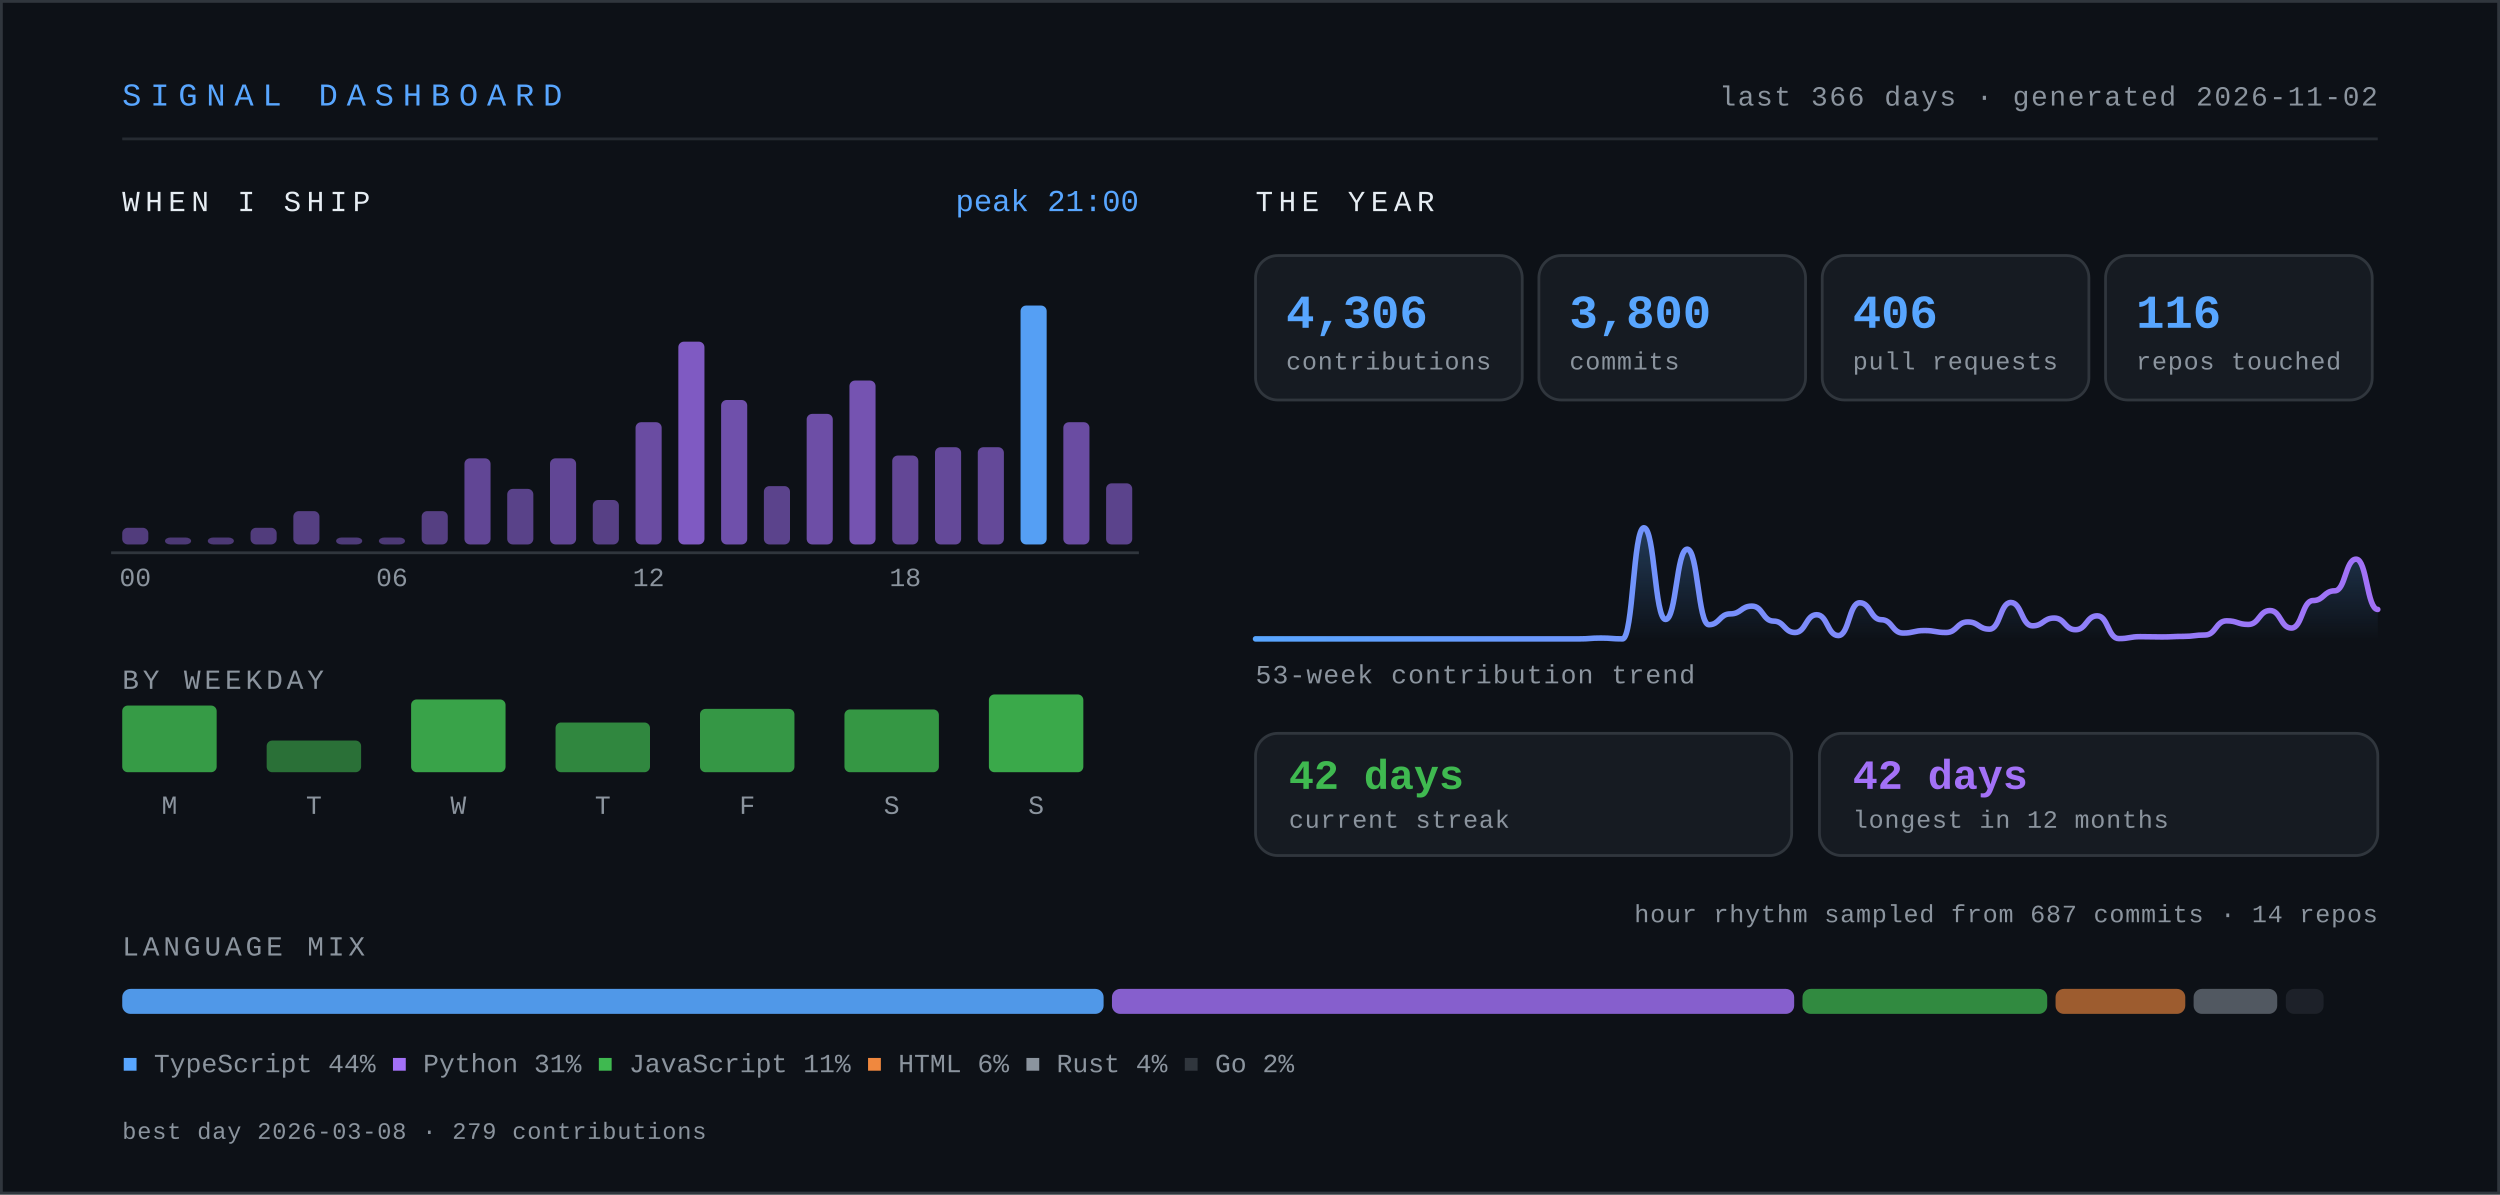
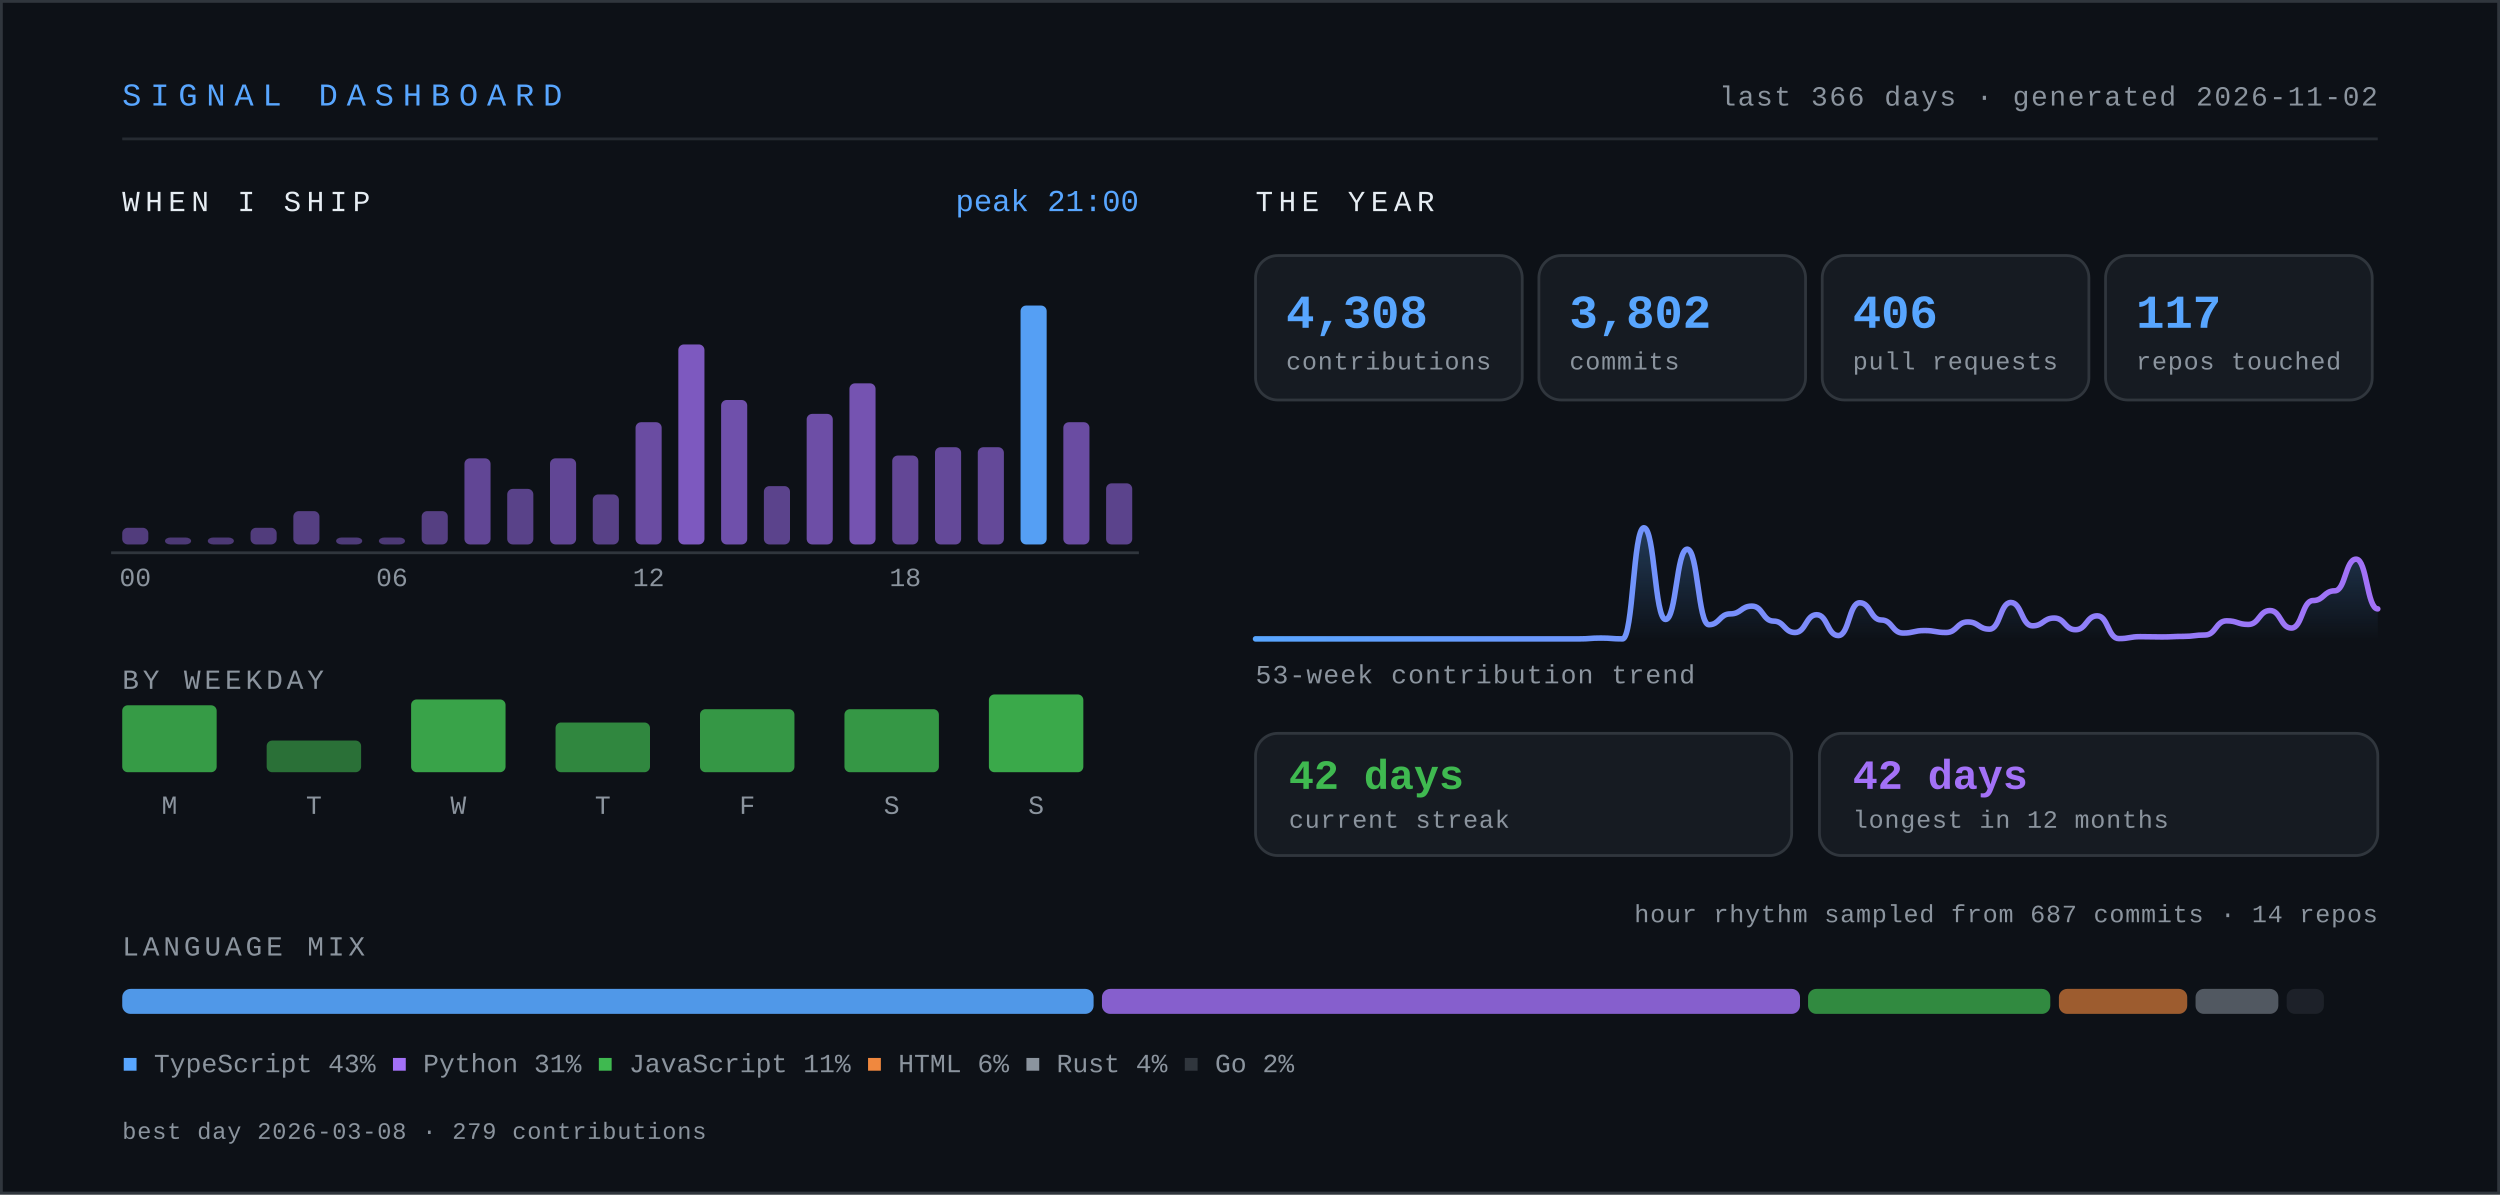
- <svg xmlns="http://www.w3.org/2000/svg" width="900" height="430" viewBox="0 0 900 430" role="img" aria-label="Signal dashboard for knarayanareddy: 4,306 contributions, 3,800 commits, 406 pull requests, 42-day current streak.">
+ <svg xmlns="http://www.w3.org/2000/svg" width="900" height="430" viewBox="0 0 900 430" role="img" aria-label="Signal dashboard for knarayanareddy: 4,308 contributions, 3,802 commits, 406 pull requests, 42-day current streak.">
  <defs>
    <linearGradient id="line" x1="0" y1="0" x2="1" y2="0">
      <stop offset="0%" stop-color="#58a6ff" />
      <stop offset="100%" stop-color="#a371f7" />
    </linearGradient>
    <linearGradient id="area" x1="0" y1="0" x2="0" y2="1">
      <stop offset="0%" stop-color="#58a6ff" stop-opacity="0.28" />
      <stop offset="100%" stop-color="#58a6ff" stop-opacity="0" />
    </linearGradient>
    <style>
      .mono { font-family: ui-monospace, SFMono-Regular, "SF Mono", Menlo, Consolas, "Liberation Mono", monospace; }
      .sans { font-family: -apple-system, BlinkMacSystemFont, "Segoe UI", Inter, Helvetica, Arial, sans-serif; }
      /* base state is the finished state, so static renderers show everything */
      .bar { transform-box: fill-box; transform-origin: center bottom; animation: rise .9s cubic-bezier(.22,1,.36,1) both; }
      .fade { animation: fade .9s ease-out both; }
      .draw { stroke-dasharray: 4000; stroke-dashoffset: 0; animation: draw 2.2s ease-out both; }
      @keyframes rise { from { transform: scaleY(0); } to { transform: scaleY(1); } }
      @keyframes fade { from { opacity: 0; } to { opacity: 1; } }
      @keyframes draw { from { stroke-dashoffset: 4000; } to { stroke-dashoffset: 0; } }
      .static { display: none; }
      .hcol { transform-box: fill-box; transform-origin: center bottom; transition: transform .18s cubic-bezier(.22,1,.36,1); }
      .hcol:hover, .hcol:focus-within { transform: scaleY(1.06) translateY(-2px); }
      .hit { cursor: pointer; outline: none; }
      .hit:focus { stroke: #58a6ff; stroke-width: 1.5; rx: 3; }
      @media (prefers-reduced-motion: reduce) {
        .bar, .fade, .draw { animation: none; }
        .draw { stroke-dashoffset: 0; }
        .hcol { transition: none; }
        .hcol:hover, .hcol:focus-within { transform: none; }
      }
    </style>
  </defs>
  <rect x="0" y="0" width="900" height="430" fill="#0d1117" />
  <rect x="0.5" y="0.5" width="899" height="429" fill="none" stroke="#30363d" stroke-width="1" />
  <text class="mono" x="44" y="38" font-size="11.5" letter-spacing="3.2" fill="#58a6ff">SIGNAL DASHBOARD</text>
  <text class="mono" x="856" y="38" font-size="10" letter-spacing="0.6" fill="#8b949e" text-anchor="end">last 366 days · generated 2026-11-02</text>
  <line x1="44" y1="50" x2="856" y2="50" stroke="#30363d" stroke-width="1" opacity="0.7" />
  <text class="mono" x="44" y="76" font-size="10.5" letter-spacing="2" fill="#e6edf3">WHEN I SHIP</text>
  <g class="hcol">
    <rect class="bar" style="animation-delay:0.00s" x="44.0" y="190.0" width="9.4" height="6.0" rx="2" fill="#a371f7" opacity="0.45" />
    <rect class="hit" x="41.0" y="104" width="15.4" height="110" fill="transparent" tabindex="0" role="img" aria-label="00:00, 6 commits" />
  </g>
  <g class="hcol">
    <rect class="bar" style="animation-delay:0.03s" x="59.4" y="193.5" width="9.4" height="2.5" rx="2" fill="#a371f7" opacity="0.42" />
    <rect class="hit" x="56.4" y="104" width="15.4" height="110" fill="transparent" tabindex="0" role="img" aria-label="01:00, 0 commits" />
  </g>
  <g class="hcol">
    <rect class="bar" style="animation-delay:0.06s" x="74.8" y="193.5" width="9.4" height="2.5" rx="2" fill="#a371f7" opacity="0.42" />
    <rect class="hit" x="71.8" y="104" width="15.4" height="110" fill="transparent" tabindex="0" role="img" aria-label="02:00, 0 commits" />
  </g>
  <g class="hcol">
    <rect class="bar" style="animation-delay:0.08s" x="90.2" y="190.0" width="9.4" height="6.0" rx="2" fill="#a371f7" opacity="0.45" />
    <rect class="hit" x="87.2" y="104" width="15.4" height="110" fill="transparent" tabindex="0" role="img" aria-label="03:00, 6 commits" />
  </g>
  <g class="hcol">
    <rect class="bar" style="animation-delay:0.11s" x="105.6" y="184.0" width="9.4" height="12.0" rx="2" fill="#a371f7" opacity="0.48" />
    <rect class="hit" x="102.6" y="104" width="15.4" height="110" fill="transparent" tabindex="0" role="img" aria-label="04:00, 12 commits" />
  </g>
  <g class="hcol">
    <rect class="bar" style="animation-delay:0.14s" x="121.0" y="193.5" width="9.4" height="2.5" rx="2" fill="#a371f7" opacity="0.43" />
    <rect class="hit" x="118.0" y="104" width="15.4" height="110" fill="transparent" tabindex="0" role="img" aria-label="05:00, 2 commits" />
  </g>
  <g class="hcol">
    <rect class="bar" style="animation-delay:0.17s" x="136.4" y="193.5" width="9.4" height="2.5" rx="2" fill="#a371f7" opacity="0.42" />
    <rect class="hit" x="133.4" y="104" width="15.4" height="110" fill="transparent" tabindex="0" role="img" aria-label="06:00, 1 commits" />
  </g>
  <g class="hcol">
    <rect class="bar" style="animation-delay:0.20s" x="151.8" y="184.0" width="9.4" height="12.0" rx="2" fill="#a371f7" opacity="0.48" />
    <rect class="hit" x="148.8" y="104" width="15.4" height="110" fill="transparent" tabindex="0" role="img" aria-label="07:00, 12 commits" />
  </g>
  <g class="hcol">
    <rect class="bar" style="animation-delay:0.22s" x="167.2" y="165.0" width="9.4" height="31.0" rx="2" fill="#a371f7" opacity="0.56" />
    <rect class="hit" x="164.2" y="104" width="15.4" height="110" fill="transparent" tabindex="0" role="img" aria-label="08:00, 31 commits" />
  </g>
  <g class="hcol">
    <rect class="bar" style="animation-delay:0.25s" x="182.6" y="176.0" width="9.4" height="20.0" rx="2" fill="#a371f7" opacity="0.51" />
    <rect class="hit" x="179.6" y="104" width="15.4" height="110" fill="transparent" tabindex="0" role="img" aria-label="09:00, 20 commits" />
  </g>
  <g class="hcol">
    <rect class="bar" style="animation-delay:0.28s" x="198.0" y="165.0" width="9.4" height="31.0" rx="2" fill="#a371f7" opacity="0.56" />
    <rect class="hit" x="195.0" y="104" width="15.4" height="110" fill="transparent" tabindex="0" role="img" aria-label="10:00, 31 commits" />
  </g>
  <g class="hcol">
-     <rect class="bar" style="animation-delay:0.31s" x="213.4" y="180.0" width="9.4" height="16.0" rx="2" fill="#a371f7" opacity="0.49" />
-     <rect class="hit" x="210.4" y="104" width="15.4" height="110" fill="transparent" tabindex="0" role="img" aria-label="11:00, 16 commits" />
+     <rect class="bar" style="animation-delay:0.31s" x="213.4" y="178.0" width="9.4" height="18.0" rx="2" fill="#a371f7" opacity="0.50" />
+     <rect class="hit" x="210.4" y="104" width="15.4" height="110" fill="transparent" tabindex="0" role="img" aria-label="11:00, 18 commits" />
  </g>
  <g class="hcol">
    <rect class="bar" style="animation-delay:0.34s" x="228.8" y="152.0" width="9.4" height="44.0" rx="2" fill="#a371f7" opacity="0.62" />
    <rect class="hit" x="225.8" y="104" width="15.4" height="110" fill="transparent" tabindex="0" role="img" aria-label="12:00, 44 commits" />
  </g>
  <g class="hcol">
-     <rect class="bar" style="animation-delay:0.36s" x="244.2" y="123.0" width="9.4" height="73.0" rx="2" fill="#a371f7" opacity="0.76" />
-     <rect class="hit" x="241.2" y="104" width="15.4" height="110" fill="transparent" tabindex="0" role="img" aria-label="13:00, 73 commits" />
+     <rect class="bar" style="animation-delay:0.36s" x="244.2" y="124.0" width="9.4" height="72.0" rx="2" fill="#a371f7" opacity="0.75" />
+     <rect class="hit" x="241.2" y="104" width="15.4" height="110" fill="transparent" tabindex="0" role="img" aria-label="13:00, 72 commits" />
  </g>
  <g class="hcol">
    <rect class="bar" style="animation-delay:0.39s" x="259.6" y="144.0" width="9.4" height="52.0" rx="2" fill="#a371f7" opacity="0.66" />
    <rect class="hit" x="256.6" y="104" width="15.4" height="110" fill="transparent" tabindex="0" role="img" aria-label="14:00, 52 commits" />
  </g>
  <g class="hcol">
    <rect class="bar" style="animation-delay:0.42s" x="275.0" y="175.0" width="9.4" height="21.0" rx="2" fill="#a371f7" opacity="0.52" />
    <rect class="hit" x="272.0" y="104" width="15.4" height="110" fill="transparent" tabindex="0" role="img" aria-label="15:00, 21 commits" />
  </g>
  <g class="hcol">
    <rect class="bar" style="animation-delay:0.45s" x="290.4" y="149.0" width="9.4" height="47.0" rx="2" fill="#a371f7" opacity="0.64" />
    <rect class="hit" x="287.4" y="104" width="15.4" height="110" fill="transparent" tabindex="0" role="img" aria-label="16:00, 47 commits" />
  </g>
  <g class="hcol">
-     <rect class="bar" style="animation-delay:0.48s" x="305.8" y="137.0" width="9.4" height="59.0" rx="2" fill="#a371f7" opacity="0.69" />
-     <rect class="hit" x="302.8" y="104" width="15.4" height="110" fill="transparent" tabindex="0" role="img" aria-label="17:00, 59 commits" />
+     <rect class="bar" style="animation-delay:0.48s" x="305.8" y="138.0" width="9.4" height="58.0" rx="2" fill="#a371f7" opacity="0.69" />
+     <rect class="hit" x="302.8" y="104" width="15.4" height="110" fill="transparent" tabindex="0" role="img" aria-label="17:00, 58 commits" />
  </g>
  <g class="hcol">
    <rect class="bar" style="animation-delay:0.50s" x="321.2" y="164.0" width="9.4" height="32.0" rx="2" fill="#a371f7" opacity="0.57" />
    <rect class="hit" x="318.2" y="104" width="15.4" height="110" fill="transparent" tabindex="0" role="img" aria-label="18:00, 32 commits" />
  </g>
  <g class="hcol">
    <rect class="bar" style="animation-delay:0.53s" x="336.6" y="161.0" width="9.4" height="35.0" rx="2" fill="#a371f7" opacity="0.58" />
    <rect class="hit" x="333.6" y="104" width="15.4" height="110" fill="transparent" tabindex="0" role="img" aria-label="19:00, 35 commits" />
  </g>
  <g class="hcol">
    <rect class="bar" style="animation-delay:0.56s" x="352.0" y="161.0" width="9.4" height="35.0" rx="2" fill="#a371f7" opacity="0.58" />
    <rect class="hit" x="349.0" y="104" width="15.4" height="110" fill="transparent" tabindex="0" role="img" aria-label="20:00, 35 commits" />
  </g>
  <g class="hcol">
    <rect class="bar" style="animation-delay:0.59s" x="367.4" y="110.0" width="9.4" height="86.0" rx="2" fill="#58a6ff" opacity="0.95" />
    <rect class="hit" x="364.4" y="104" width="15.4" height="110" fill="transparent" tabindex="0" role="img" aria-label="21:00, 86 commits" />
  </g>
  <g class="hcol">
    <rect class="bar" style="animation-delay:0.62s" x="382.8" y="152.0" width="9.4" height="44.0" rx="2" fill="#a371f7" opacity="0.62" />
    <rect class="hit" x="379.8" y="104" width="15.4" height="110" fill="transparent" tabindex="0" role="img" aria-label="22:00, 44 commits" />
  </g>
  <g class="hcol">
    <rect class="bar" style="animation-delay:0.64s" x="398.2" y="174.0" width="9.4" height="22.0" rx="2" fill="#a371f7" opacity="0.52" />
    <rect class="hit" x="395.2" y="104" width="15.4" height="110" fill="transparent" tabindex="0" role="img" aria-label="23:00, 22 commits" />
  </g>
  <text class="mono" x="48.7" y="211" font-size="9.5" fill="#8b949e" text-anchor="middle">00</text>
  <text class="mono" x="141.1" y="211" font-size="9.5" fill="#8b949e" text-anchor="middle">06</text>
  <text class="mono" x="233.5" y="211" font-size="9.5" fill="#8b949e" text-anchor="middle">12</text>
  <text class="mono" x="325.9" y="211" font-size="9.5" fill="#8b949e" text-anchor="middle">18</text>
  <line x1="40" y1="199" x2="410" y2="199" stroke="#30363d" stroke-width="1" />
  <text class="mono" x="410" y="76" font-size="11" fill="#58a6ff" text-anchor="end">peak 21:00</text>
  <text class="mono" x="44" y="248" font-size="10" letter-spacing="1.4" fill="#8b949e">BY WEEKDAY</text>
  <g class="hcol">
-     <rect class="bar" style="animation-delay:0.50s" x="44" y="254.0" width="34" height="24.0" rx="2" fill="#3fb950" opacity="0.82" />
-     <rect class="hit" x="35" y="238" width="52" height="62" fill="transparent" tabindex="0" role="img" aria-label="Monday, 675 contributions" />
+     <rect class="bar" style="animation-delay:0.50s" x="44" y="253.9" width="34" height="24.1" rx="2" fill="#3fb950" opacity="0.82" />
+     <rect class="hit" x="35" y="238" width="52" height="62" fill="transparent" tabindex="0" role="img" aria-label="Monday, 678 contributions" />
  </g>
  <text class="mono" x="61" y="293" font-size="9.5" fill="#8b949e" text-anchor="middle">M</text>
  <g class="hcol">
    <rect class="bar" style="animation-delay:0.55s" x="96" y="266.6" width="34" height="11.4" rx="2" fill="#3fb950" opacity="0.57" />
-     <rect class="hit" x="87" y="238" width="52" height="62" fill="transparent" tabindex="0" role="img" aria-label="Tuesday, 322 contributions" />
+     <rect class="hit" x="87" y="238" width="52" height="62" fill="transparent" tabindex="0" role="img" aria-label="Tuesday, 321 contributions" />
  </g>
  <text class="mono" x="113" y="293" font-size="9.5" fill="#8b949e" text-anchor="middle">T</text>
  <g class="hcol">
    <rect class="bar" style="animation-delay:0.60s" x="148" y="251.8" width="34" height="26.2" rx="2" fill="#3fb950" opacity="0.87" />
    <rect class="hit" x="139" y="238" width="52" height="62" fill="transparent" tabindex="0" role="img" aria-label="Wednesday, 738 contributions" />
  </g>
  <text class="mono" x="165" y="293" font-size="9.5" fill="#8b949e" text-anchor="middle">W</text>
  <g class="hcol">
    <rect class="bar" style="animation-delay:0.65s" x="200" y="260.1" width="34" height="17.9" rx="2" fill="#3fb950" opacity="0.70" />
    <rect class="hit" x="191" y="238" width="52" height="62" fill="transparent" tabindex="0" role="img" aria-label="Thursday, 505 contributions" />
  </g>
  <text class="mono" x="217" y="293" font-size="9.5" fill="#8b949e" text-anchor="middle">T</text>
  <g class="hcol">
-     <rect class="bar" style="animation-delay:0.70s" x="252" y="255.2" width="34" height="22.8" rx="2" fill="#3fb950" opacity="0.80" />
-     <rect class="hit" x="243" y="238" width="52" height="62" fill="transparent" tabindex="0" role="img" aria-label="Friday, 641 contributions" />
+     <rect class="bar" style="animation-delay:0.70s" x="252" y="255.3" width="34" height="22.7" rx="2" fill="#3fb950" opacity="0.80" />
+     <rect class="hit" x="243" y="238" width="52" height="62" fill="transparent" tabindex="0" role="img" aria-label="Friday, 640 contributions" />
  </g>
  <text class="mono" x="269" y="293" font-size="9.5" fill="#8b949e" text-anchor="middle">F</text>
  <g class="hcol">
-     <rect class="bar" style="animation-delay:0.75s" x="304" y="255.4" width="34" height="22.6" rx="2" fill="#3fb950" opacity="0.79" />
-     <rect class="hit" x="295" y="238" width="52" height="62" fill="transparent" tabindex="0" role="img" aria-label="Saturday, 637 contributions" />
+     <rect class="bar" style="animation-delay:0.75s" x="304" y="255.3" width="34" height="22.7" rx="2" fill="#3fb950" opacity="0.80" />
+     <rect class="hit" x="295" y="238" width="52" height="62" fill="transparent" tabindex="0" role="img" aria-label="Saturday, 638 contributions" />
  </g>
  <text class="mono" x="321" y="293" font-size="9.5" fill="#8b949e" text-anchor="middle">S</text>
  <g class="hcol">
    <rect class="bar" style="animation-delay:0.80s" x="356" y="250.0" width="34" height="28.0" rx="2" fill="#3fb950" opacity="0.90" />
    <rect class="hit" x="347" y="238" width="52" height="62" fill="transparent" tabindex="0" role="img" aria-label="Sunday, 788 contributions" />
  </g>
  <text class="mono" x="373" y="293" font-size="9.5" fill="#8b949e" text-anchor="middle">S</text>
  <text class="mono" x="452" y="76" font-size="10.5" letter-spacing="2" fill="#e6edf3">THE YEAR</text>
  <g class="bar" style="animation-delay:0.80s">
    <rect x="452" y="92" width="96" height="52" rx="8" fill="#161b22" stroke="#30363d" stroke-width="1" />
-     <text class="mono" x="463" y="118" font-size="17" font-weight="700" fill="#58a6ff">4,306</text>
+     <text class="mono" x="463" y="118" font-size="17" font-weight="700" fill="#58a6ff">4,308</text>
    <text class="mono" x="463" y="133" font-size="9" letter-spacing="0.3" fill="#8b949e">contributions</text>
  </g>
  <g class="bar" style="animation-delay:0.89s">
    <rect x="554" y="92" width="96" height="52" rx="8" fill="#161b22" stroke="#30363d" stroke-width="1" />
-     <text class="mono" x="565" y="118" font-size="17" font-weight="700" fill="#58a6ff">3,800</text>
+     <text class="mono" x="565" y="118" font-size="17" font-weight="700" fill="#58a6ff">3,802</text>
    <text class="mono" x="565" y="133" font-size="9" letter-spacing="0.3" fill="#8b949e">commits</text>
  </g>
  <g class="bar" style="animation-delay:0.98s">
    <rect x="656" y="92" width="96" height="52" rx="8" fill="#161b22" stroke="#30363d" stroke-width="1" />
    <text class="mono" x="667" y="118" font-size="17" font-weight="700" fill="#58a6ff">406</text>
    <text class="mono" x="667" y="133" font-size="9" letter-spacing="0.3" fill="#8b949e">pull requests</text>
  </g>
  <g class="bar" style="animation-delay:1.07s">
    <rect x="758" y="92" width="96" height="52" rx="8" fill="#161b22" stroke="#30363d" stroke-width="1" />
-     <text class="mono" x="769" y="118" font-size="17" font-weight="700" fill="#58a6ff">116</text>
+     <text class="mono" x="769" y="118" font-size="17" font-weight="700" fill="#58a6ff">117</text>
    <text class="mono" x="769" y="133" font-size="9" letter-spacing="0.3" fill="#8b949e">repos touched</text>
  </g>
  <g class="fade" style="animation-delay:1s">
-     <path d="M452.0,230.0 C455.9,230.0 455.9,230.0 459.8,230.0 C463.65,230.0 463.65,230.0 467.5,230.0 C471.4,230.0 471.4,230.0 475.3,230.0 C479.2,230.0 479.2,230.0 483.1,230.0 C486.95,230.0 486.95,230.0 490.8,230.0 C494.7,230.0 494.7,230.0 498.6,230.0 C502.5,230.0 502.5,230.0 506.4,230.0 C510.3,230.0 510.3,230.0 514.2,230.0 C518.05,230.0 518.05,230.0 521.9,230.0 C525.8,230.0 525.8,230.0 529.7,230.0 C533.6,230.0 533.6,230.0 537.5,230.0 C541.35,230.0 541.35,230.0 545.2,230.0 C549.1,230.0 549.1,230.0 553.0,230.0 C556.9,230.0 556.9,230.0 560.8,230.0 C564.65,230.0 564.65,230.0 568.5,230.0 C572.4,230.0 572.4,229.7 576.3,229.7 C580.2,229.7 580.2,230.0 584.1,230.0 C587.95,230.0 587.95,190.0 591.8,190.0 C595.7,190.0 595.7,223.0 599.6,223.0 C603.5,223.0 603.5,197.7 607.4,197.7 C611.3,197.7 611.3,224.9 615.2,224.9 C619.05,224.9 619.05,221.0 622.9,221.0 C626.8,221.0 626.8,218.2 630.7,218.2 C634.6,218.2 634.6,223.6 638.5,223.6 C642.35,223.6 642.35,227.7 646.2,227.7 C650.1,227.7 650.1,221.3 654.0,221.3 C657.9,221.3 657.9,228.8 661.8,228.8 C665.65,228.8 665.65,217.0 669.5,217.0 C673.4,217.0 673.4,223.1 677.3,223.1 C681.2,223.1 681.2,227.9 685.1,227.9 C688.95,227.9 688.95,227.0 692.8,227.0 C696.7,227.0 696.7,227.7 700.6,227.7 C704.5,227.7 704.5,223.9 708.4,223.9 C712.3,223.9 712.3,226.5 716.2,226.5 C720.05,226.5 720.05,216.9 723.9,216.9 C727.8,216.9 727.8,225.3 731.7,225.3 C735.6,225.3 735.6,222.5 739.5,222.5 C743.35,222.5 743.35,226.7 747.2,226.7 C751.1,226.7 751.1,221.7 755.0,221.7 C758.9,221.7 758.9,229.9 762.8,229.9 C766.65,229.9 766.65,229.2 770.5,229.2 C774.4,229.2 774.4,229.3 778.3,229.3 C782.2,229.3 782.2,229.1 786.1,229.1 C789.95,229.1 789.95,228.6 793.8,228.6 C797.7,228.6 797.7,223.5 801.6,223.5 C805.5,223.5 805.5,224.8 809.4,224.8 C813.3,224.8 813.3,219.8 817.2,219.8 C821.05,219.8 821.05,226.1 824.9,226.1 C828.8,226.1 828.8,216.2 832.7,216.2 C836.6,216.2 836.6,212.7 840.5,212.7 C844.35,212.7 844.35,201.3 848.2,201.3 C852.1,201.3 852.1,219.4 856.0,219.4 L856,230 L452,230 Z" fill="url(#area)" />
-     <path class="draw" d="M452.0,230.0 C455.9,230.0 455.9,230.0 459.8,230.0 C463.65,230.0 463.65,230.0 467.5,230.0 C471.4,230.0 471.4,230.0 475.3,230.0 C479.2,230.0 479.2,230.0 483.1,230.0 C486.95,230.0 486.95,230.0 490.8,230.0 C494.7,230.0 494.7,230.0 498.6,230.0 C502.5,230.0 502.5,230.0 506.4,230.0 C510.3,230.0 510.3,230.0 514.2,230.0 C518.05,230.0 518.05,230.0 521.9,230.0 C525.8,230.0 525.8,230.0 529.7,230.0 C533.6,230.0 533.6,230.0 537.5,230.0 C541.35,230.0 541.35,230.0 545.2,230.0 C549.1,230.0 549.1,230.0 553.0,230.0 C556.9,230.0 556.9,230.0 560.8,230.0 C564.65,230.0 564.65,230.0 568.5,230.0 C572.4,230.0 572.4,229.7 576.3,229.7 C580.2,229.7 580.2,230.0 584.1,230.0 C587.95,230.0 587.95,190.0 591.8,190.0 C595.7,190.0 595.7,223.0 599.6,223.0 C603.5,223.0 603.5,197.7 607.4,197.7 C611.3,197.7 611.3,224.9 615.2,224.9 C619.05,224.9 619.05,221.0 622.9,221.0 C626.8,221.0 626.8,218.2 630.7,218.2 C634.6,218.2 634.6,223.6 638.5,223.6 C642.35,223.6 642.35,227.7 646.2,227.7 C650.1,227.7 650.1,221.3 654.0,221.3 C657.9,221.3 657.9,228.8 661.8,228.8 C665.65,228.8 665.65,217.0 669.5,217.0 C673.4,217.0 673.4,223.1 677.3,223.1 C681.2,223.1 681.2,227.9 685.1,227.9 C688.95,227.9 688.95,227.0 692.8,227.0 C696.7,227.0 696.7,227.7 700.6,227.7 C704.5,227.7 704.5,223.9 708.4,223.9 C712.3,223.9 712.3,226.5 716.2,226.5 C720.05,226.5 720.05,216.9 723.9,216.9 C727.8,216.9 727.8,225.3 731.7,225.3 C735.6,225.3 735.6,222.5 739.5,222.5 C743.35,222.5 743.35,226.7 747.2,226.7 C751.1,226.7 751.1,221.7 755.0,221.7 C758.9,221.7 758.9,229.9 762.8,229.9 C766.65,229.9 766.65,229.2 770.5,229.2 C774.4,229.2 774.4,229.3 778.3,229.3 C782.2,229.3 782.2,229.1 786.1,229.1 C789.95,229.1 789.95,228.6 793.8,228.6 C797.7,228.6 797.7,223.5 801.6,223.5 C805.5,223.5 805.5,224.8 809.4,224.8 C813.3,224.8 813.3,219.8 817.2,219.8 C821.05,219.8 821.05,226.1 824.9,226.1 C828.8,226.1 828.8,216.2 832.7,216.2 C836.6,216.2 836.6,212.7 840.5,212.7 C844.35,212.7 844.35,201.3 848.2,201.3 C852.1,201.3 852.1,219.4 856.0,219.4" fill="none" stroke="url(#line)" stroke-width="2" stroke-linecap="round" />
+     <path d="M452.0,230.0 C455.9,230.0 455.9,230.0 459.8,230.0 C463.65,230.0 463.65,230.0 467.5,230.0 C471.4,230.0 471.4,230.0 475.3,230.0 C479.2,230.0 479.2,230.0 483.1,230.0 C486.95,230.0 486.95,230.0 490.8,230.0 C494.7,230.0 494.7,230.0 498.6,230.0 C502.5,230.0 502.5,230.0 506.4,230.0 C510.3,230.0 510.3,230.0 514.2,230.0 C518.05,230.0 518.05,230.0 521.9,230.0 C525.8,230.0 525.8,230.0 529.7,230.0 C533.6,230.0 533.6,230.0 537.5,230.0 C541.35,230.0 541.35,230.0 545.2,230.0 C549.1,230.0 549.1,230.0 553.0,230.0 C556.9,230.0 556.9,230.0 560.8,230.0 C564.65,230.0 564.65,230.0 568.5,230.0 C572.4,230.0 572.4,229.7 576.3,229.7 C580.2,229.7 580.2,230.0 584.1,230.0 C587.95,230.0 587.95,190.0 591.8,190.0 C595.7,190.0 595.7,223.0 599.6,223.0 C603.5,223.0 603.5,197.7 607.4,197.7 C611.3,197.7 611.3,224.9 615.2,224.9 C619.05,224.9 619.05,221.0 622.9,221.0 C626.8,221.0 626.8,218.2 630.7,218.2 C634.6,218.2 634.6,223.6 638.5,223.6 C642.35,223.6 642.35,227.7 646.2,227.7 C650.1,227.7 650.1,221.3 654.0,221.3 C657.9,221.3 657.9,228.8 661.8,228.8 C665.65,228.8 665.65,217.0 669.5,217.0 C673.4,217.0 673.4,223.2 677.3,223.2 C681.2,223.2 681.2,227.9 685.1,227.9 C688.95,227.9 688.95,227.0 692.8,227.0 C696.7,227.0 696.7,227.7 700.6,227.7 C704.5,227.7 704.5,223.9 708.4,223.9 C712.3,223.9 712.3,226.5 716.2,226.5 C720.05,226.5 720.05,216.9 723.9,216.9 C727.8,216.9 727.8,225.3 731.7,225.3 C735.6,225.3 735.6,222.5 739.5,222.5 C743.35,222.5 743.35,226.7 747.2,226.7 C751.1,226.7 751.1,221.7 755.0,221.7 C758.9,221.7 758.9,229.9 762.8,229.9 C766.65,229.9 766.65,229.2 770.5,229.2 C774.4,229.2 774.4,229.3 778.3,229.3 C782.2,229.3 782.2,229.1 786.1,229.1 C789.95,229.1 789.95,228.6 793.8,228.6 C797.7,228.6 797.7,223.5 801.6,223.5 C805.5,223.5 805.5,224.8 809.4,224.8 C813.3,224.8 813.3,219.8 817.2,219.8 C821.05,219.8 821.05,226.1 824.9,226.1 C828.8,226.1 828.8,216.2 832.7,216.2 C836.6,216.2 836.6,212.7 840.5,212.7 C844.35,212.7 844.35,201.3 848.2,201.3 C852.1,201.3 852.1,219.2 856.0,219.2 L856,230 L452,230 Z" fill="url(#area)" />
+     <path class="draw" d="M452.0,230.0 C455.9,230.0 455.9,230.0 459.8,230.0 C463.65,230.0 463.65,230.0 467.5,230.0 C471.4,230.0 471.4,230.0 475.3,230.0 C479.2,230.0 479.2,230.0 483.1,230.0 C486.95,230.0 486.95,230.0 490.8,230.0 C494.7,230.0 494.7,230.0 498.6,230.0 C502.5,230.0 502.5,230.0 506.4,230.0 C510.3,230.0 510.3,230.0 514.2,230.0 C518.05,230.0 518.05,230.0 521.9,230.0 C525.8,230.0 525.8,230.0 529.7,230.0 C533.6,230.0 533.6,230.0 537.5,230.0 C541.35,230.0 541.35,230.0 545.2,230.0 C549.1,230.0 549.1,230.0 553.0,230.0 C556.9,230.0 556.9,230.0 560.8,230.0 C564.65,230.0 564.65,230.0 568.5,230.0 C572.4,230.0 572.4,229.7 576.3,229.7 C580.2,229.7 580.2,230.0 584.1,230.0 C587.95,230.0 587.95,190.0 591.8,190.0 C595.7,190.0 595.7,223.0 599.6,223.0 C603.5,223.0 603.5,197.7 607.4,197.7 C611.3,197.7 611.3,224.9 615.2,224.9 C619.05,224.9 619.05,221.0 622.9,221.0 C626.8,221.0 626.8,218.2 630.7,218.2 C634.6,218.2 634.6,223.6 638.5,223.6 C642.35,223.6 642.35,227.7 646.2,227.7 C650.1,227.7 650.1,221.3 654.0,221.3 C657.9,221.3 657.9,228.8 661.8,228.8 C665.65,228.8 665.65,217.0 669.5,217.0 C673.4,217.0 673.4,223.2 677.3,223.2 C681.2,223.2 681.2,227.9 685.1,227.9 C688.95,227.9 688.95,227.0 692.8,227.0 C696.7,227.0 696.7,227.7 700.6,227.7 C704.5,227.7 704.5,223.9 708.4,223.9 C712.3,223.9 712.3,226.5 716.2,226.5 C720.05,226.5 720.05,216.9 723.9,216.9 C727.8,216.9 727.8,225.3 731.7,225.3 C735.6,225.3 735.6,222.5 739.5,222.5 C743.35,222.5 743.35,226.7 747.2,226.7 C751.1,226.7 751.1,221.7 755.0,221.7 C758.9,221.7 758.9,229.9 762.8,229.9 C766.65,229.9 766.65,229.2 770.5,229.2 C774.4,229.2 774.4,229.3 778.3,229.3 C782.2,229.3 782.2,229.1 786.1,229.1 C789.95,229.1 789.95,228.6 793.8,228.6 C797.7,228.6 797.7,223.5 801.6,223.5 C805.5,223.5 805.5,224.8 809.4,224.8 C813.3,224.8 813.3,219.8 817.2,219.8 C821.05,219.8 821.05,226.1 824.9,226.1 C828.8,226.1 828.8,216.2 832.7,216.2 C836.6,216.2 836.6,212.7 840.5,212.7 C844.35,212.7 844.35,201.3 848.2,201.3 C852.1,201.3 852.1,219.2 856.0,219.2" fill="none" stroke="url(#line)" stroke-width="2" stroke-linecap="round" />
  </g>
  <text class="mono" x="452" y="246" font-size="9.5" letter-spacing="0.4" fill="#8b949e">53-week contribution trend</text>
  <g class="fade" style="animation-delay:1.2s">
    <rect x="452" y="264" width="193" height="44" rx="8" fill="#161b22" stroke="#30363d" stroke-width="1" />
    <text class="mono" x="464" y="284" font-size="15" font-weight="700" fill="#3fb950">42 days</text>
    <text class="mono" x="464" y="298" font-size="9" letter-spacing="0.3" fill="#8b949e">current streak</text>
    <rect x="655" y="264" width="201" height="44" rx="8" fill="#161b22" stroke="#30363d" stroke-width="1" />
    <text class="mono" x="667" y="284" font-size="15" font-weight="700" fill="#a371f7">42 days</text>
    <text class="mono" x="667" y="298" font-size="9" letter-spacing="0.3" fill="#8b949e">longest in 12 months</text>
  </g>
  <text class="mono" x="856" y="332" font-size="9" letter-spacing="0.3" fill="#8b949e" text-anchor="end">hour rhythm sampled from 687 commits · 14 repos</text>
  <text class="mono" x="44" y="344" font-size="10" letter-spacing="1.4" fill="#8b949e">LANGUAGE MIX</text>
  <g class="hcol">
-     <rect class="bar" style="animation-delay:1.10s" x="44.0" y="356" width="353.3" height="9" rx="3" fill="#58a6ff" opacity="0.90" />
-   </g>
-   <g class="hcol">
-     <rect class="bar" style="animation-delay:1.16s" x="400.3" y="356" width="245.6" height="9" rx="3" fill="#a371f7" opacity="0.81" />
-   </g>
-   <g class="hcol">
-     <rect class="bar" style="animation-delay:1.22s" x="648.9" y="356" width="88.1" height="9" rx="3" fill="#3fb950" opacity="0.72" />
-   </g>
-   <g class="hcol">
-     <rect class="bar" style="animation-delay:1.28s" x="740.0" y="356" width="46.7" height="9" rx="3" fill="#f0883e" opacity="0.63" />
-   </g>
-   <g class="hcol">
-     <rect class="bar" style="animation-delay:1.34s" x="789.7" y="356" width="30.1" height="9" rx="3" fill="#8b949e" opacity="0.54" />
-   </g>
-   <g class="hcol">
-     <rect class="bar" style="animation-delay:1.40s" x="822.9" y="356" width="13.6" height="9" rx="3" fill="#30363d" opacity="0.45" />
+     <rect class="bar" style="animation-delay:1.10s" x="44.0" y="356" width="349.7" height="9" rx="3" fill="#58a6ff" opacity="0.90" />
+   </g>
+   <g class="hcol">
+     <rect class="bar" style="animation-delay:1.16s" x="396.7" y="356" width="251.3" height="9" rx="3" fill="#a371f7" opacity="0.81" />
+   </g>
+   <g class="hcol">
+     <rect class="bar" style="animation-delay:1.22s" x="650.9" y="356" width="87.2" height="9" rx="3" fill="#3fb950" opacity="0.72" />
+   </g>
+   <g class="hcol">
+     <rect class="bar" style="animation-delay:1.28s" x="741.2" y="356" width="46.2" height="9" rx="3" fill="#f0883e" opacity="0.63" />
+   </g>
+   <g class="hcol">
+     <rect class="bar" style="animation-delay:1.34s" x="790.4" y="356" width="29.8" height="9" rx="3" fill="#8b949e" opacity="0.54" />
+   </g>
+   <g class="hcol">
+     <rect class="bar" style="animation-delay:1.40s" x="823.2" y="356" width="13.4" height="9" rx="3" fill="#30363d" opacity="0.45" />
  </g>
  <text class="mono" x="44" y="386" font-size="9.5" fill="#8b949e">
-     <tspan fill="#58a6ff">■</tspan> TypeScript 44%   <tspan fill="#a371f7">■</tspan> Python 31%   <tspan fill="#3fb950">■</tspan> JavaScript 11%   <tspan fill="#f0883e">■</tspan> HTML 6%   <tspan fill="#8b949e">■</tspan> Rust 4%   <tspan fill="#30363d">■</tspan> Go 2%</text>
+     <tspan fill="#58a6ff">■</tspan> TypeScript 43%   <tspan fill="#a371f7">■</tspan> Python 31%   <tspan fill="#3fb950">■</tspan> JavaScript 11%   <tspan fill="#f0883e">■</tspan> HTML 6%   <tspan fill="#8b949e">■</tspan> Rust 4%   <tspan fill="#30363d">■</tspan> Go 2%</text>
  <text class="mono" x="44" y="410" font-size="8.5" letter-spacing="0.3" fill="#8b949e">best day 2026-03-08 · 279 contributions</text>
</svg>
